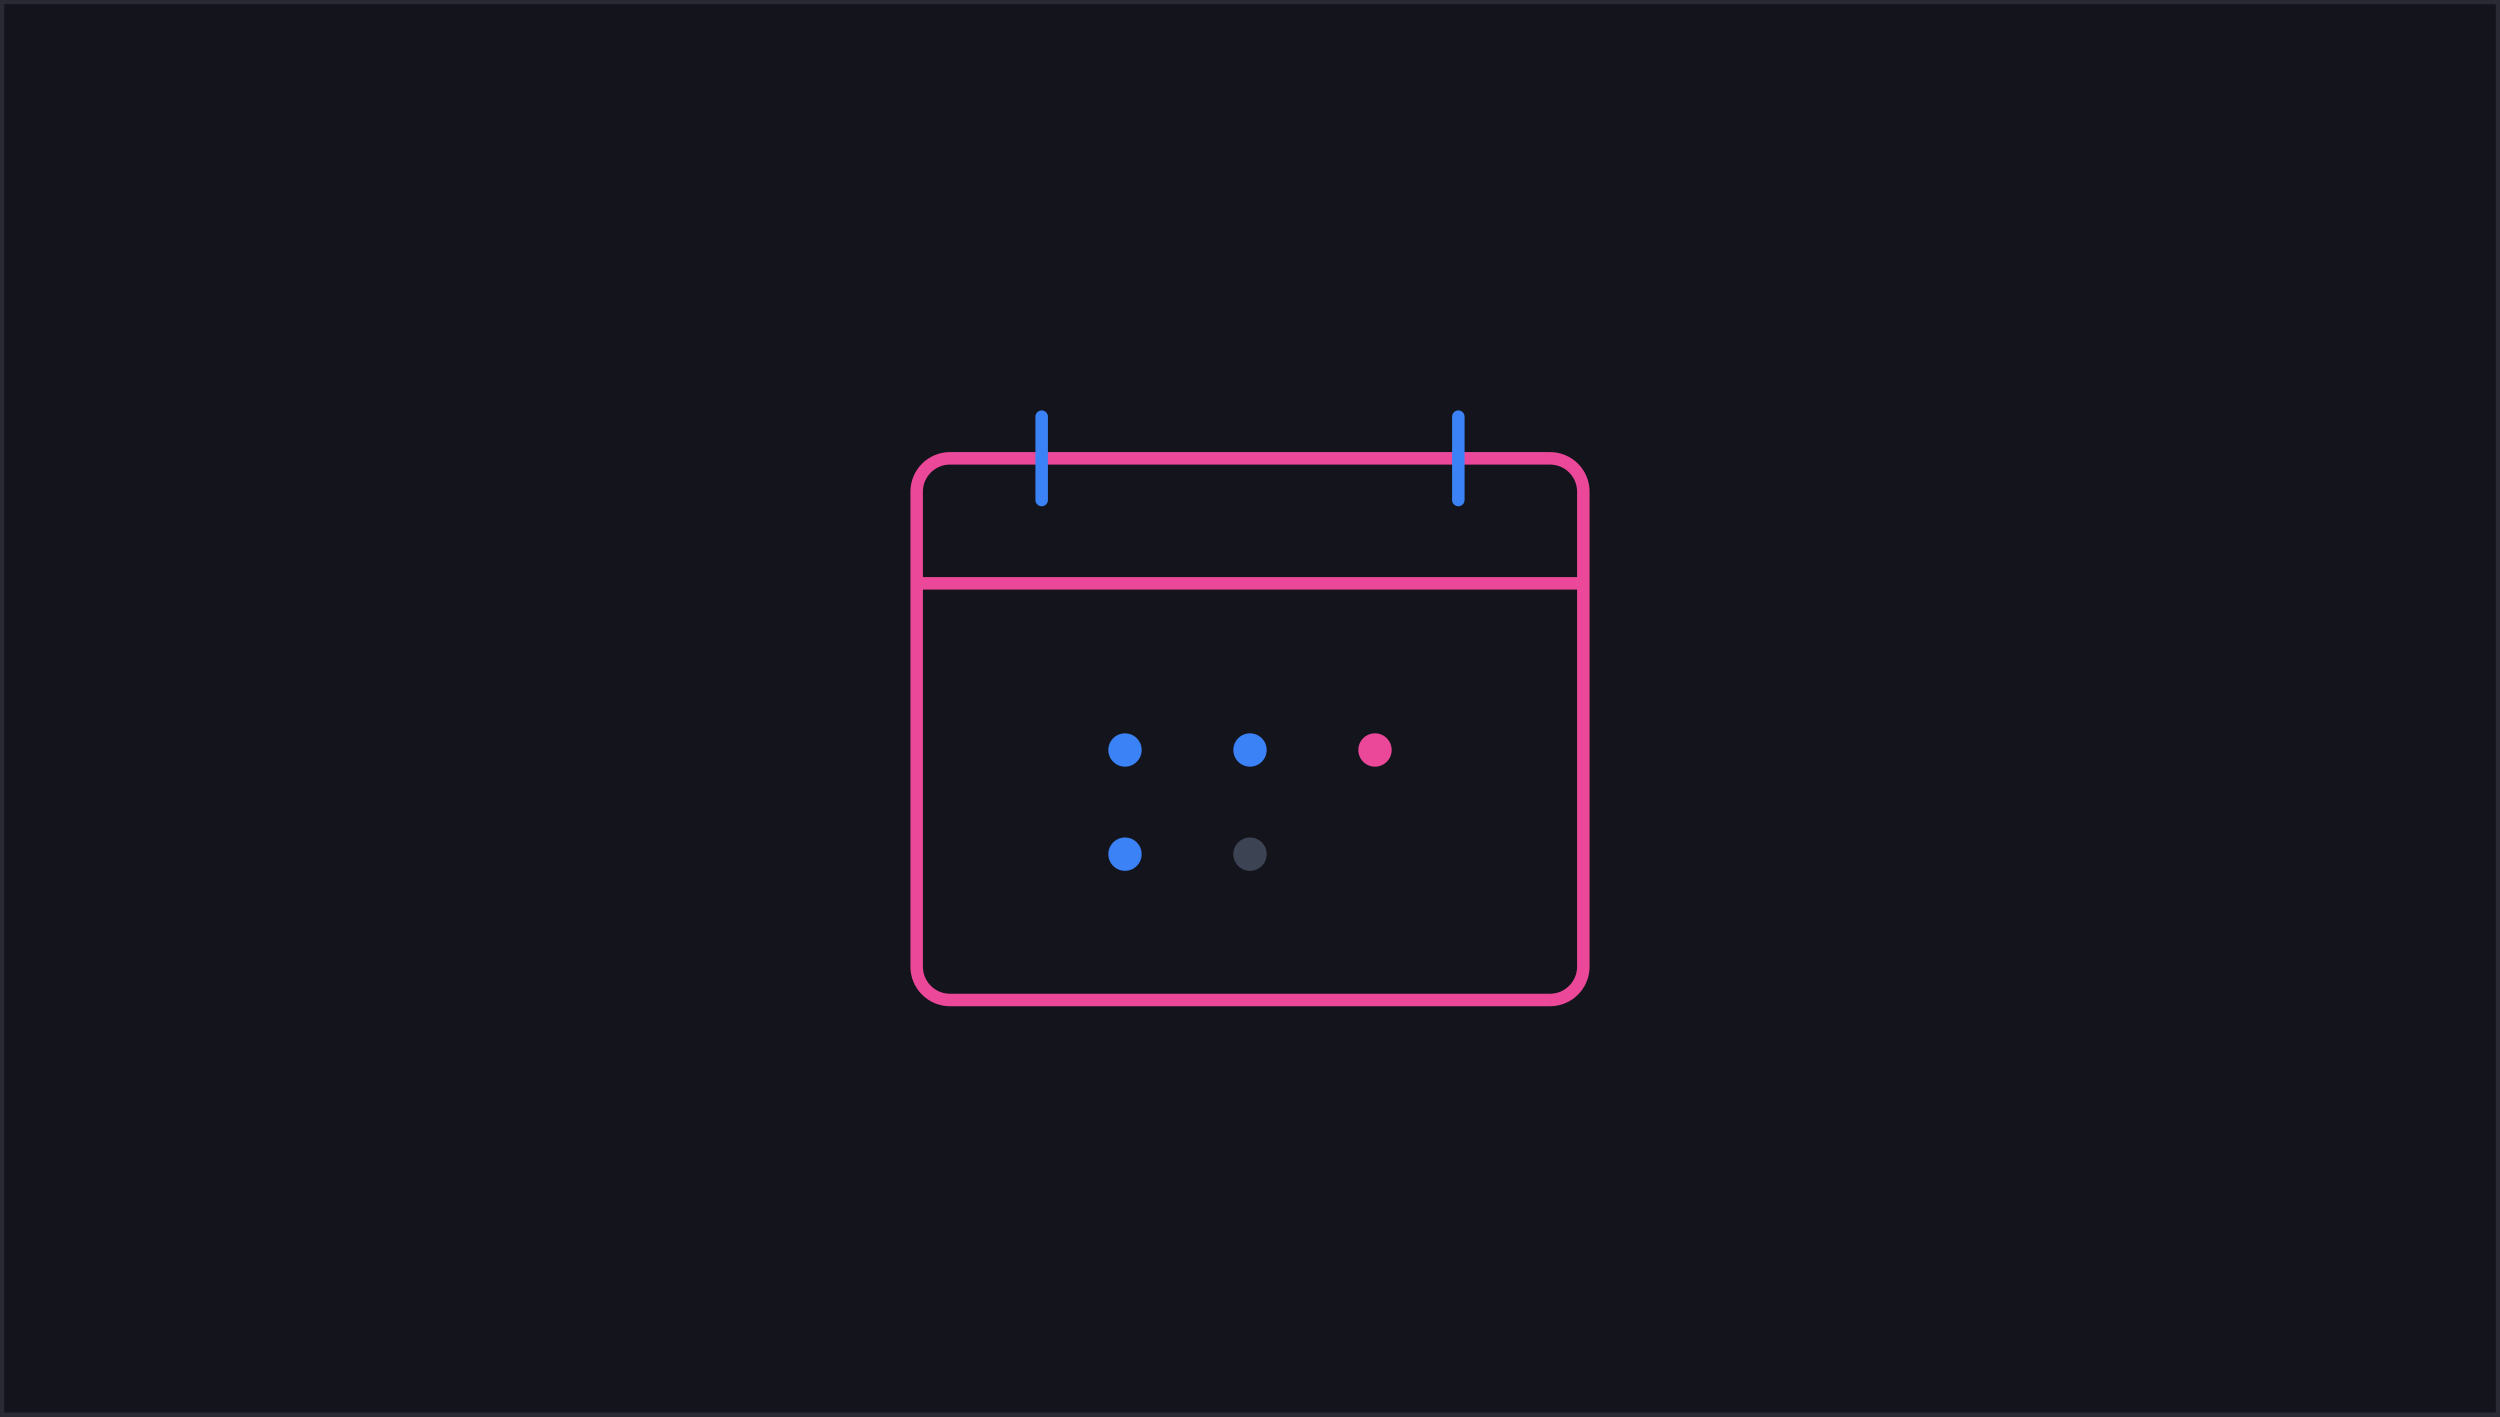
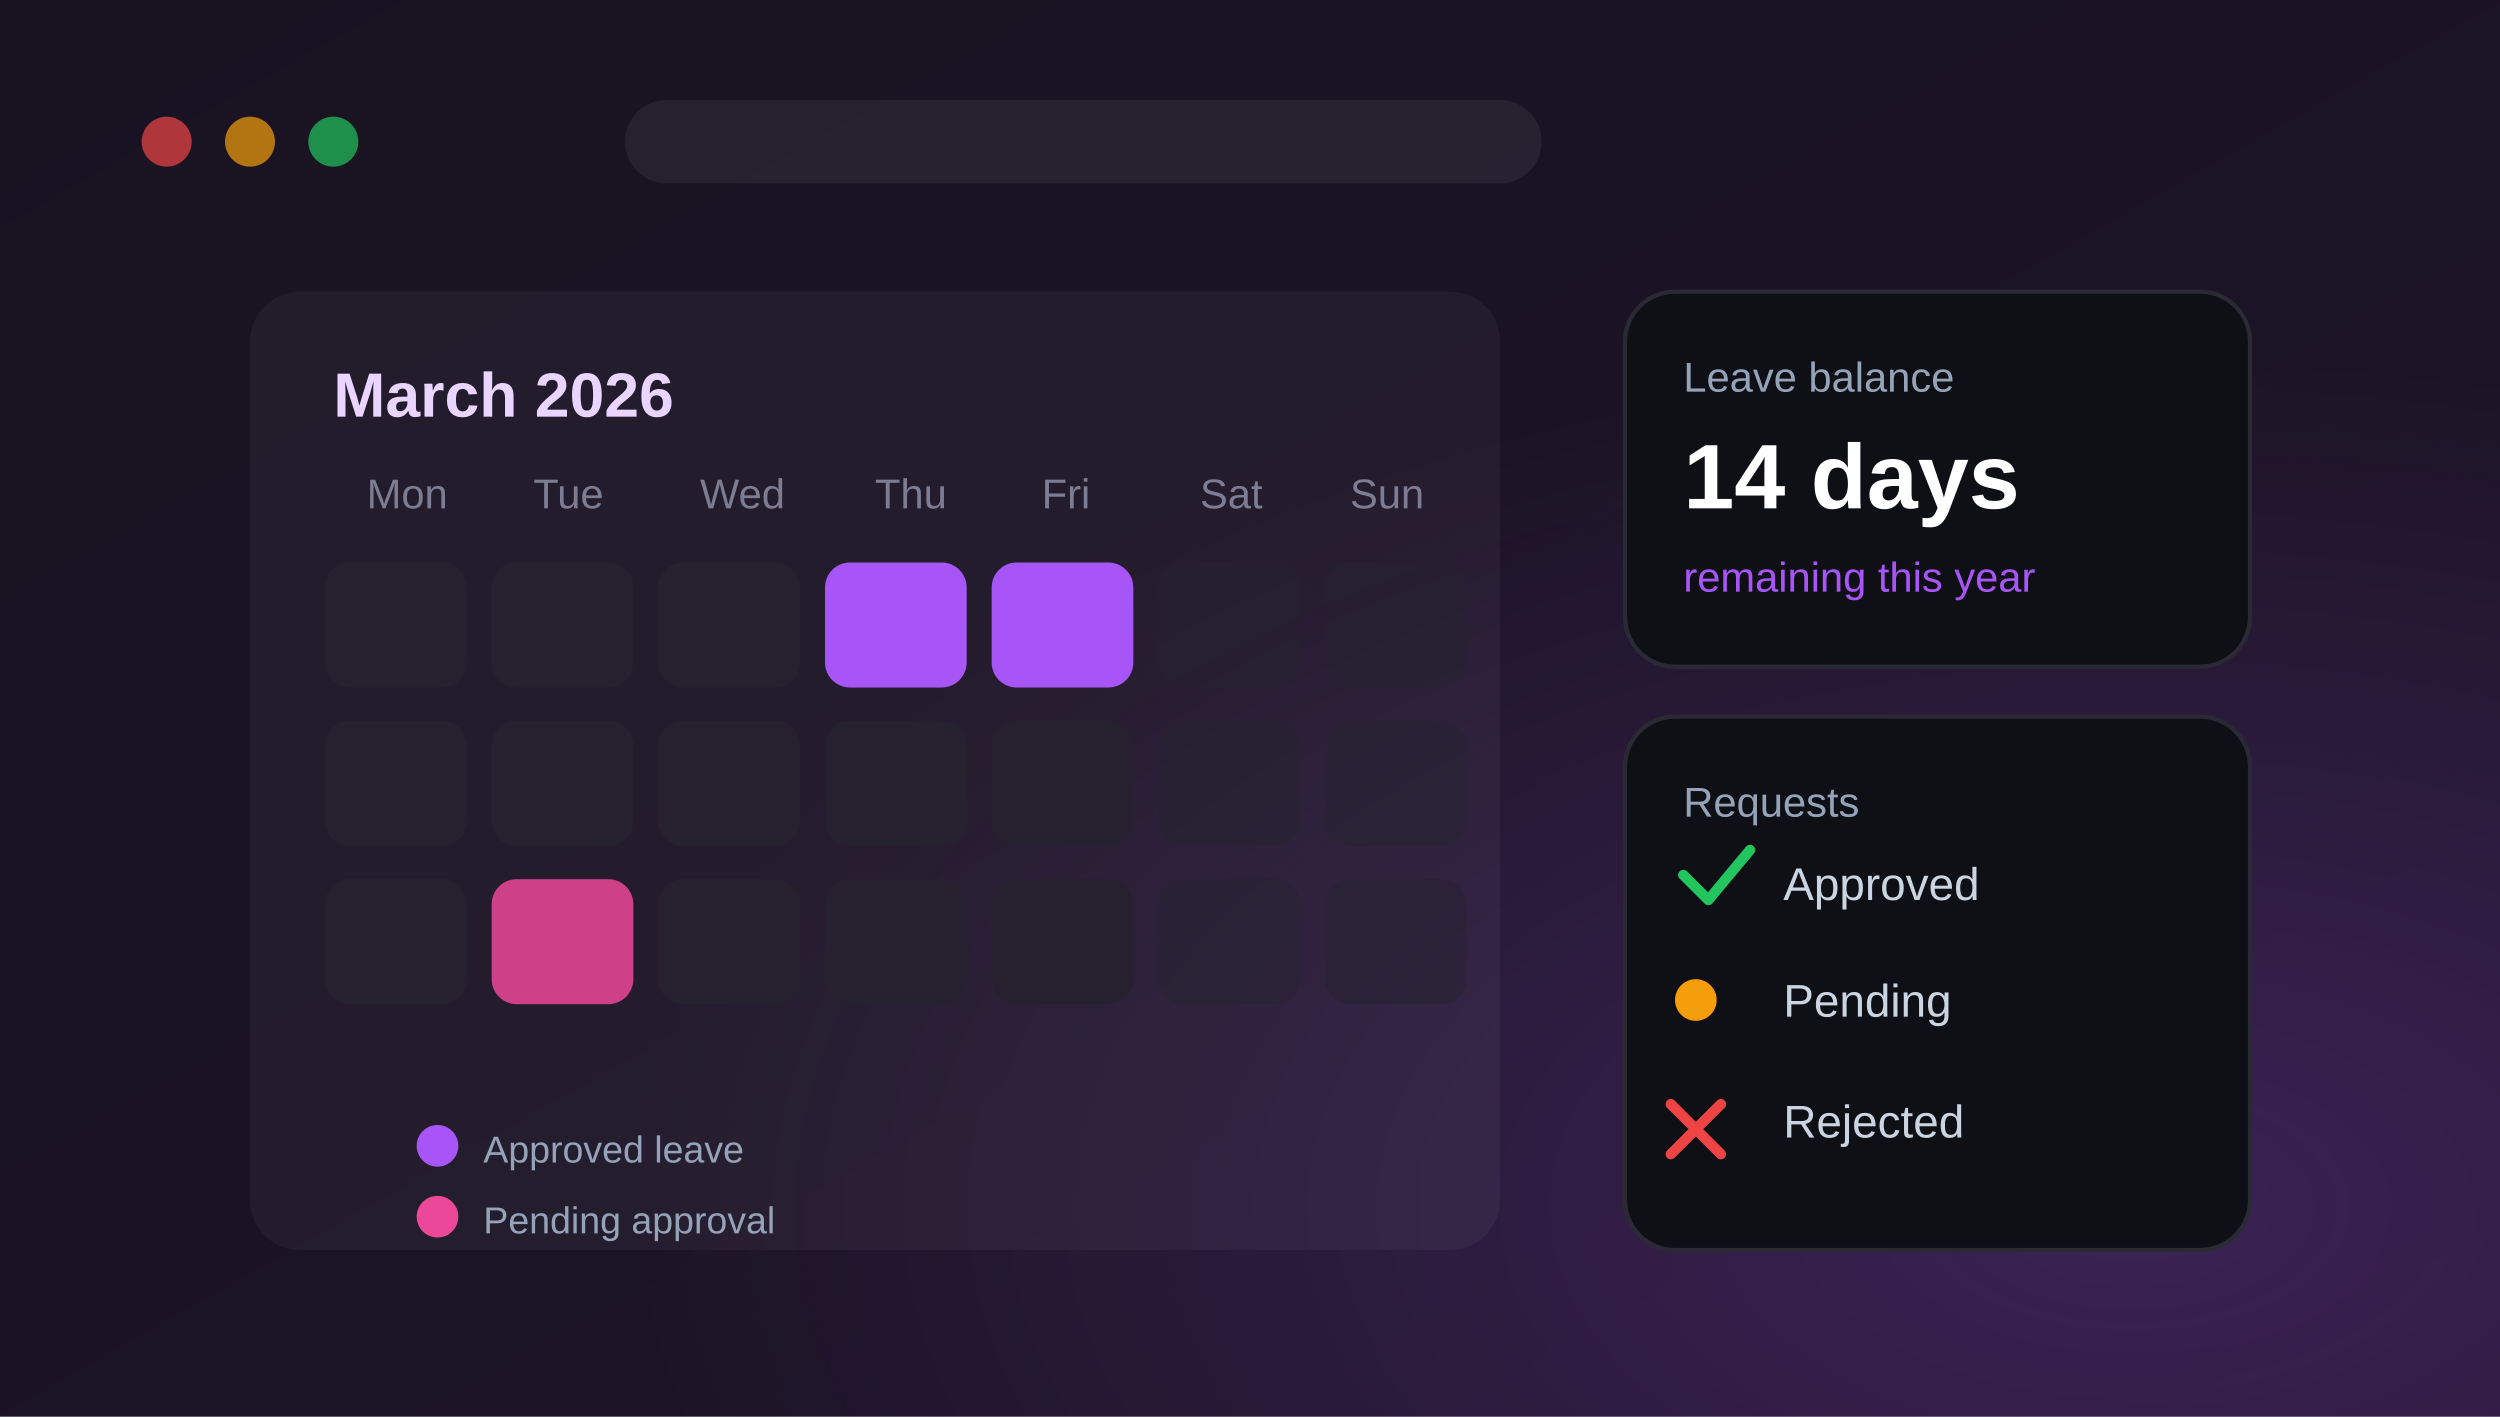
<svg xmlns="http://www.w3.org/2000/svg" viewBox="0 0 600 340">
-   <rect width="600" height="340" fill="#14141c" />
-   <rect x="0" y="0" width="600" height="340" fill="none" stroke="#2a2a35" stroke-width="2" />
-   <rect x="220" y="110" width="160" height="130" rx="8" fill="none" stroke="#ec4899" stroke-width="3" />
-   <line x1="220" y1="140" x2="380" y2="140" stroke="#ec4899" stroke-width="3" />
-   <line x1="250" y1="100" x2="250" y2="120" stroke="#3b82f6" stroke-width="3" stroke-linecap="round" />
-   <line x1="350" y1="100" x2="350" y2="120" stroke="#3b82f6" stroke-width="3" stroke-linecap="round" />
-   <circle cx="270" cy="180" r="4" fill="#3b82f6" />
-   <circle cx="300" cy="180" r="4" fill="#3b82f6" />
-   <circle cx="330" cy="180" r="4" fill="#ec4899" />
-   <circle cx="270" cy="205" r="4" fill="#3b82f6" />
-   <circle cx="300" cy="205" r="4" fill="#64748b" opacity="0.5" />
+   <defs>
+     <linearGradient id="bg3" x1="0" y1="0" x2="1" y2="1">
+       <stop offset="0" stop-color="#181321" />
+       <stop offset="1" stop-color="#1e1428" />
+     </linearGradient>
+     <radialGradient id="glow3" cx="0.85" cy="0.85" r="0.6">
+       <stop offset="0" stop-color="#a855f7" stop-opacity="0.22" />
+       <stop offset="1" stop-color="#a855f7" stop-opacity="0" />
+     </radialGradient>
+   </defs>
+   <rect width="600" height="340" fill="url(#bg3)" />
+   <rect width="600" height="340" fill="url(#glow3)" />
+   <circle cx="40" cy="34" r="6" fill="#ef4444" opacity="0.7" />
+   <circle cx="60" cy="34" r="6" fill="#f59e0b" opacity="0.7" />
+   <circle cx="80" cy="34" r="6" fill="#22c55e" opacity="0.7" />
+   <rect x="150" y="24" width="220" height="20" rx="10" fill="#ffffff" opacity="0.06" />
+   <g transform="translate(60,70)">
+     <rect width="300" height="230" rx="12" fill="#ffffff" opacity="0.04" />
+     <text x="20" y="30" fill="#e9d5ff" font-family="Arial, sans-serif" font-size="15" font-weight="bold">March 2026</text>
+     <g font-family="Arial, sans-serif" font-size="10" fill="#7c7c92">
+       <text x="28" y="52">Mon</text>
+       <text x="68" y="52">Tue</text>
+       <text x="108" y="52">Wed</text>
+       <text x="150" y="52">Thu</text>
+       <text x="190" y="52">Fri</text>
+       <text x="228" y="52">Sat</text>
+       <text x="264" y="52">Sun</text>
+     </g>
+     <g>
+       <rect x="18" y="65" width="34" height="30" rx="6" fill="#26212f" />
+       <rect x="58" y="65" width="34" height="30" rx="6" fill="#26212f" />
+       <rect x="98" y="65" width="34" height="30" rx="6" fill="#26212f" />
+       <rect x="138" y="65" width="34" height="30" rx="6" fill="#a855f7" />
+       <rect x="178" y="65" width="34" height="30" rx="6" fill="#a855f7" />
+       <rect x="218" y="65" width="34" height="30" rx="6" fill="#26212f" opacity="0.5" />
+       <rect x="258" y="65" width="34" height="30" rx="6" fill="#26212f" opacity="0.5" />
+       <rect x="18" y="103" width="34" height="30" rx="6" fill="#26212f" />
+       <rect x="58" y="103" width="34" height="30" rx="6" fill="#26212f" />
+       <rect x="98" y="103" width="34" height="30" rx="6" fill="#26212f" />
+       <rect x="138" y="103" width="34" height="30" rx="6" fill="#26212f" />
+       <rect x="178" y="103" width="34" height="30" rx="6" fill="#26212f" />
+       <rect x="218" y="103" width="34" height="30" rx="6" fill="#26212f" opacity="0.5" />
+       <rect x="258" y="103" width="34" height="30" rx="6" fill="#26212f" opacity="0.5" />
+       <rect x="18" y="141" width="34" height="30" rx="6" fill="#26212f" />
+       <rect x="58" y="141" width="34" height="30" rx="6" fill="#ec4899" opacity="0.85" />
+       <rect x="98" y="141" width="34" height="30" rx="6" fill="#26212f" />
+       <rect x="138" y="141" width="34" height="30" rx="6" fill="#26212f" />
+       <rect x="178" y="141" width="34" height="30" rx="6" fill="#26212f" />
+       <rect x="218" y="141" width="34" height="30" rx="6" fill="#26212f" opacity="0.5" />
+       <rect x="258" y="141" width="34" height="30" rx="6" fill="#26212f" opacity="0.5" />
+     </g>
+     <g font-family="Arial, sans-serif" font-size="9" fill="#94a3b8">
+       <circle cx="45" cy="205" r="5" fill="#a855f7" />
+       <text x="56" y="209">Approved leave</text>
+       <circle cx="45" cy="222" r="5" fill="#ec4899" />
+       <text x="56" y="226">Pending approval</text>
+     </g>
+   </g>
+   <rect x="390" y="70" width="150" height="90" rx="12" fill="#0f0f16" stroke="#2a2a35" />
+   <text x="404" y="94" fill="#94a3b8" font-family="Arial, sans-serif" font-size="10">Leave balance</text>
+   <text x="404" y="122" fill="#ffffff" font-family="Arial, sans-serif" font-size="22" font-weight="bold">14 days</text>
+   <text x="404" y="142" fill="#a855f7" font-family="Arial, sans-serif" font-size="10">remaining this year</text>
+   <rect x="390" y="172" width="150" height="128" rx="12" fill="#0f0f16" stroke="#2a2a35" />
+   <text x="404" y="196" fill="#94a3b8" font-family="Arial, sans-serif" font-size="10">Requests</text>
+   <path d="M404 210 l6 6 l10 -12" stroke="#22c55e" stroke-width="2.5" fill="none" stroke-linecap="round" stroke-linejoin="round" />
+   <text x="428" y="216" fill="#cbd5e1" font-family="Arial, sans-serif" font-size="11">Approved</text>
+   <circle cx="407" cy="240" r="5" fill="#f59e0b" />
+   <text x="428" y="244" fill="#cbd5e1" font-family="Arial, sans-serif" font-size="11">Pending</text>
+   <path d="M401 265 l12 12 M413 265 l-12 12" stroke="#ef4444" stroke-width="2.5" stroke-linecap="round" />
+   <text x="428" y="273" fill="#cbd5e1" font-family="Arial, sans-serif" font-size="11">Rejected</text>
</svg>
